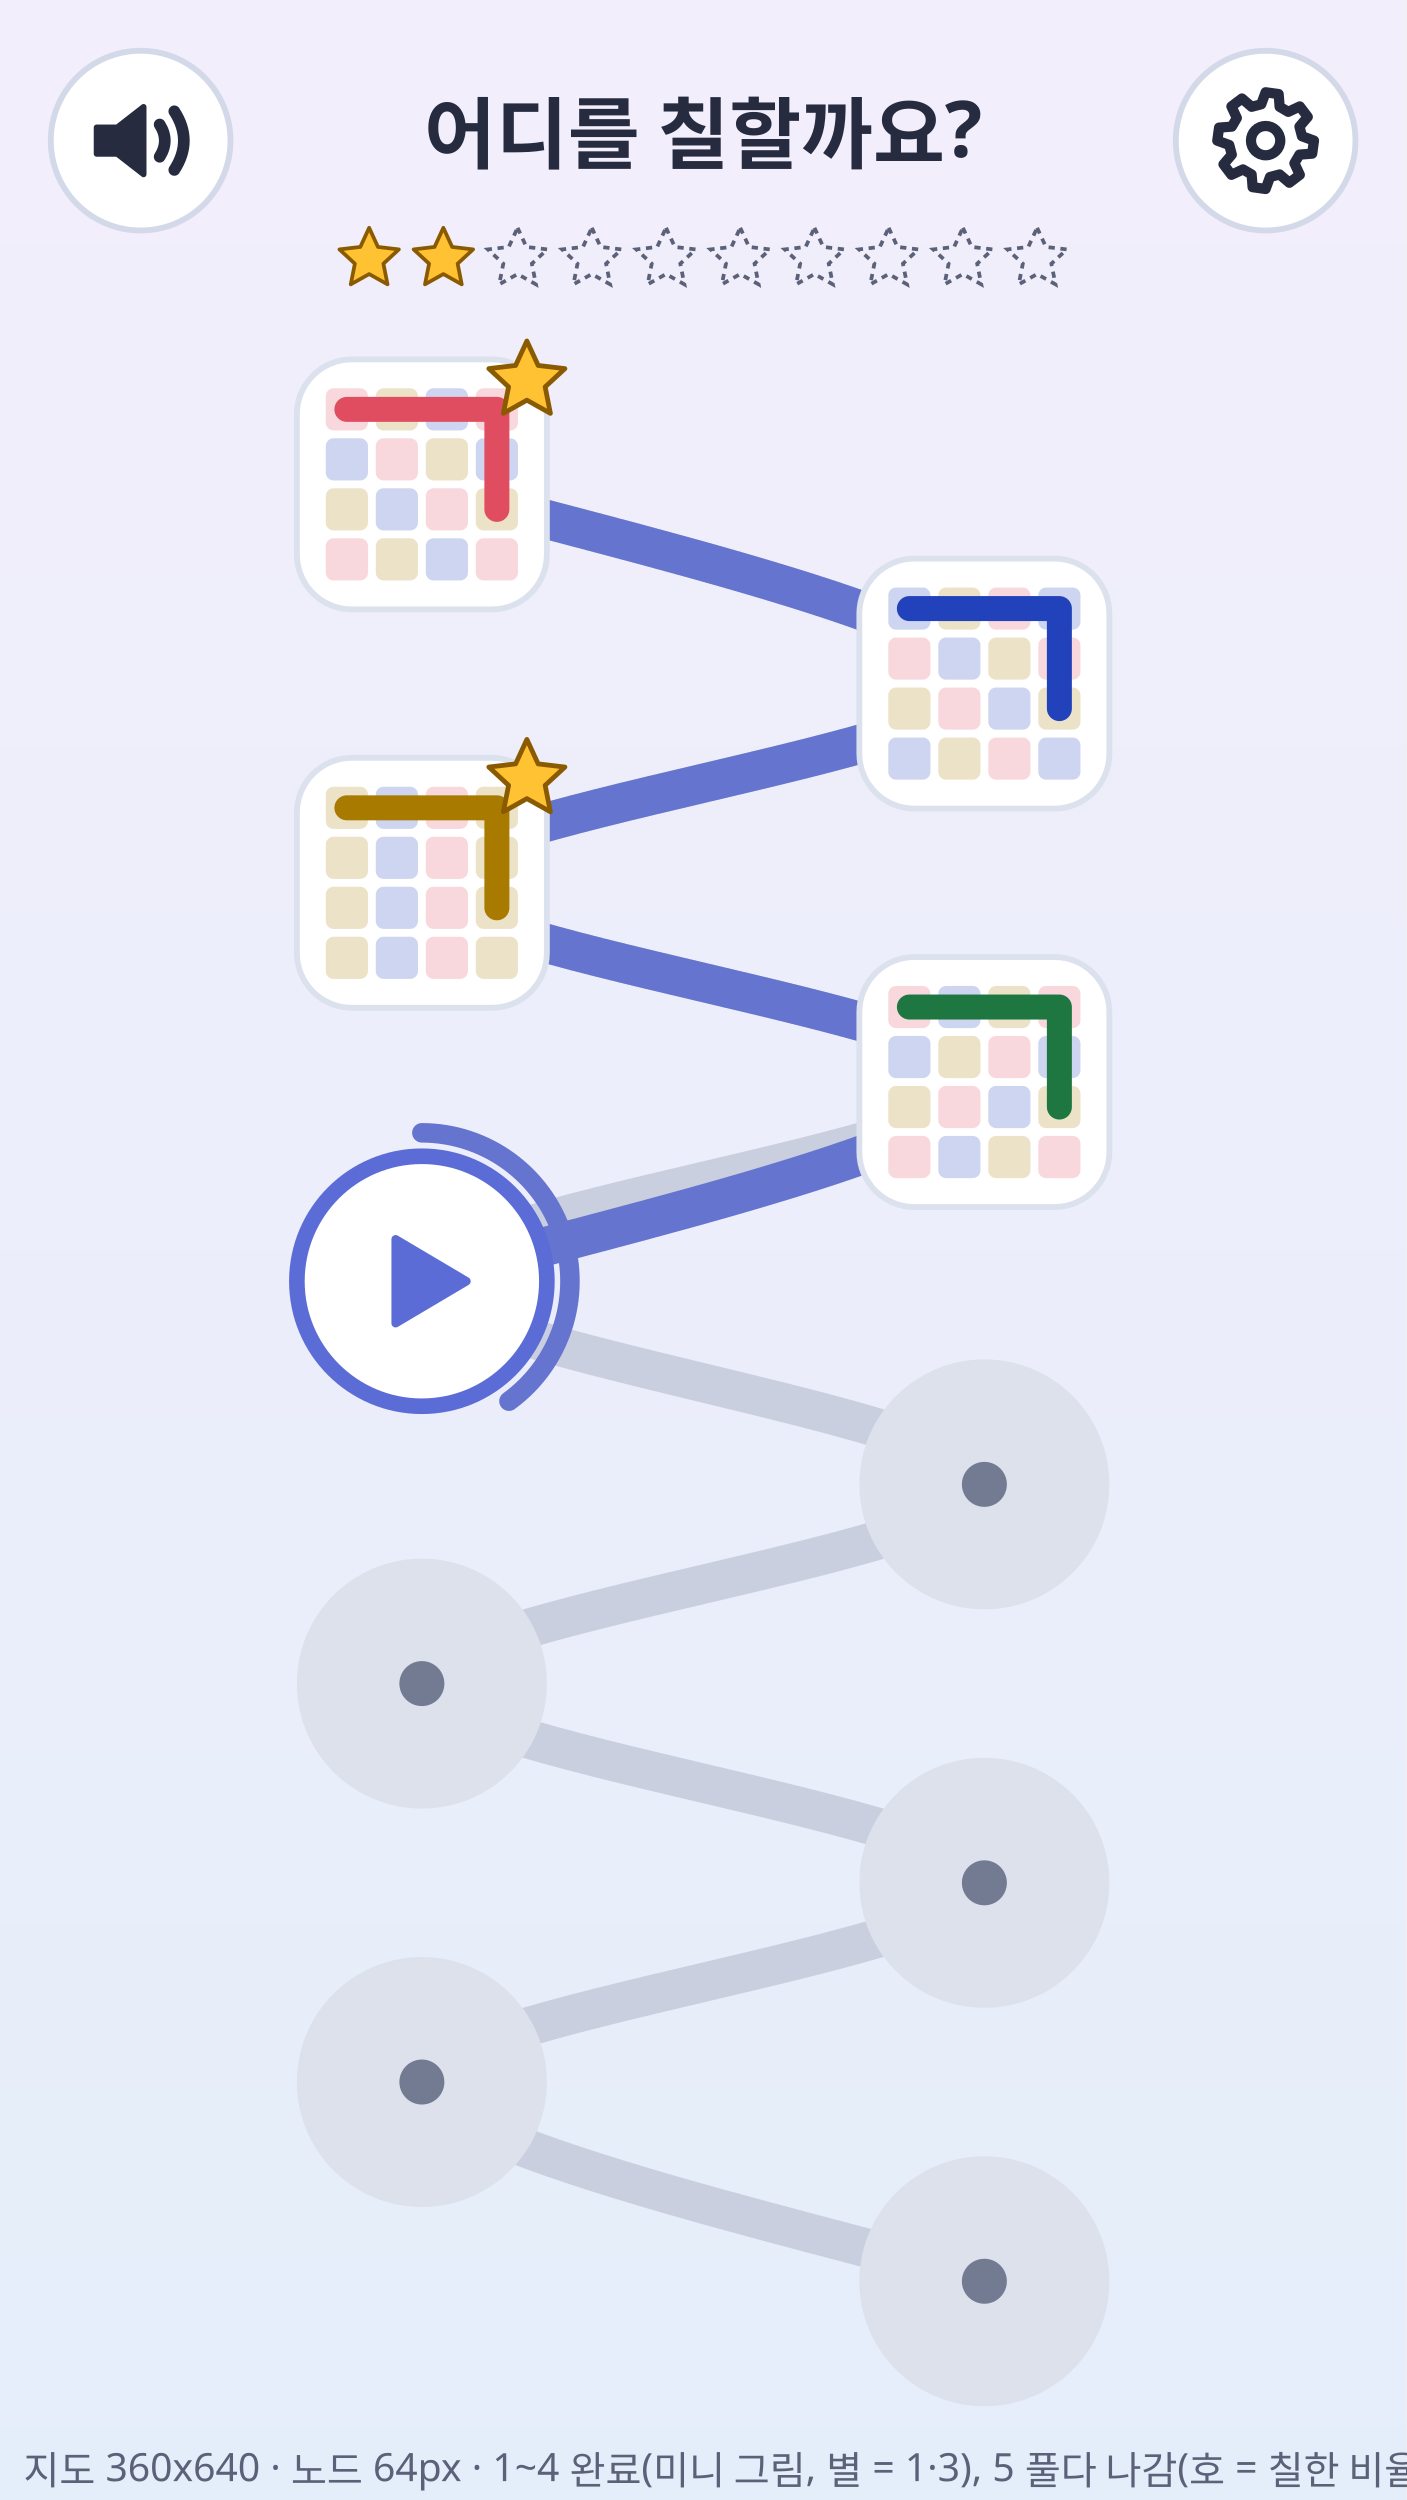
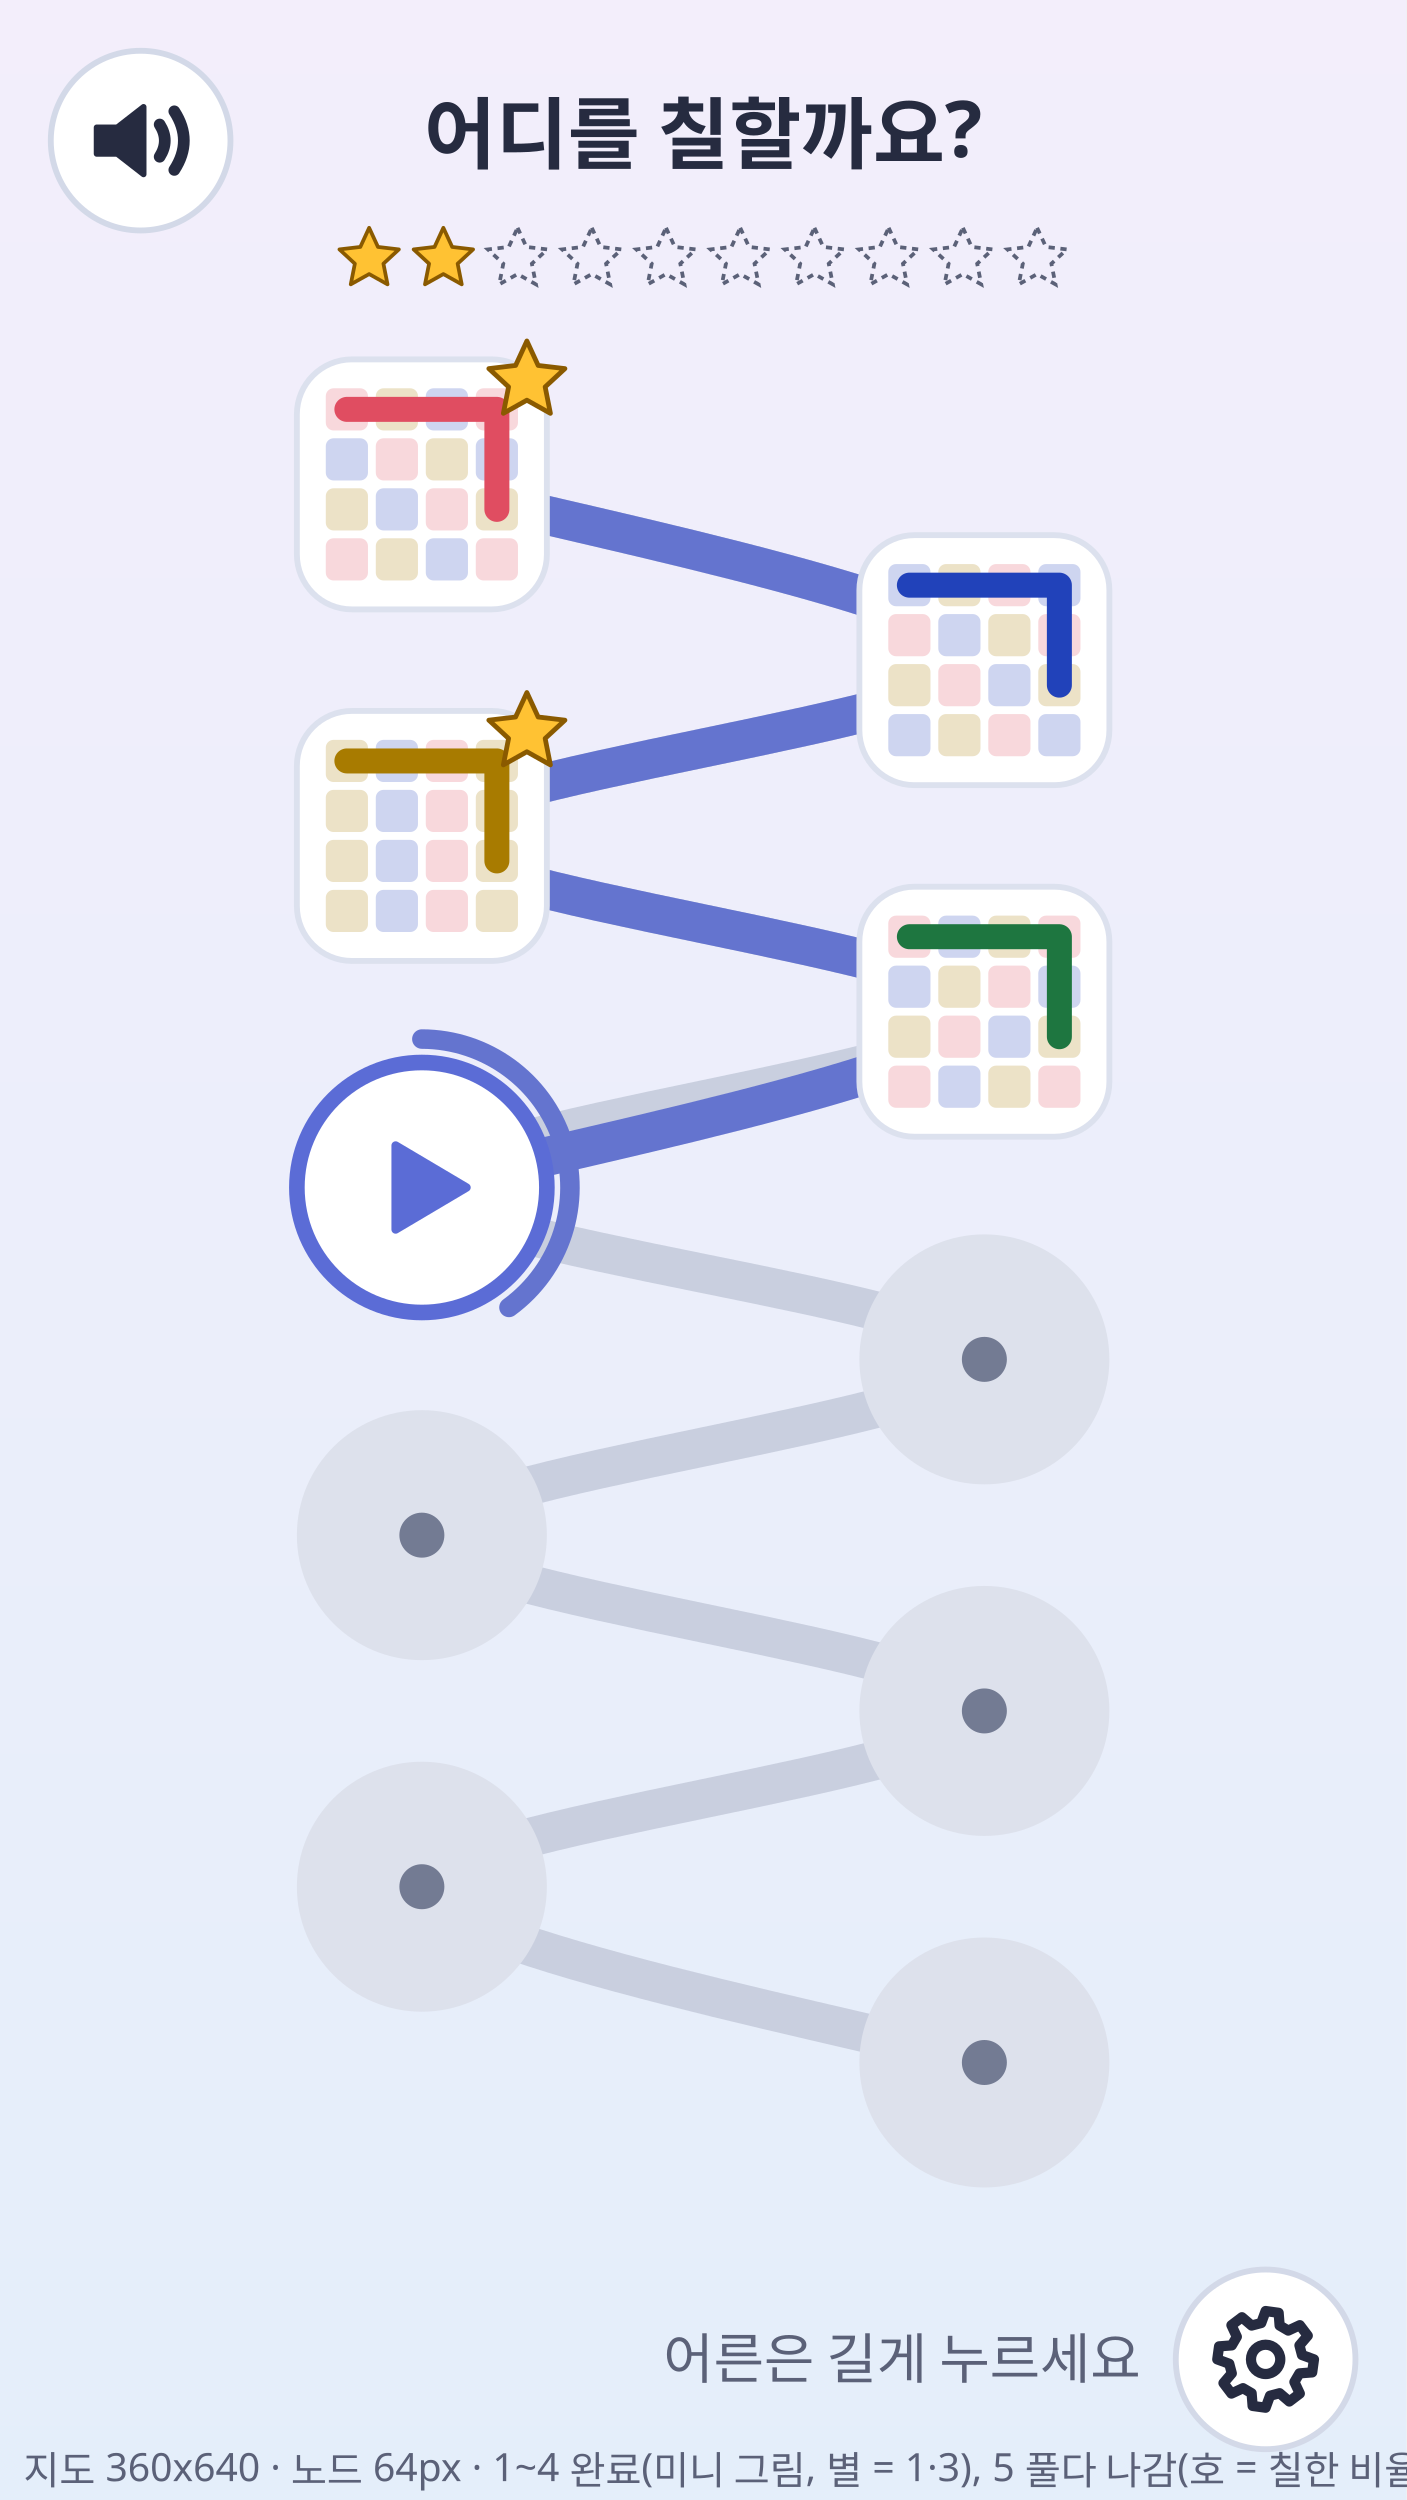
<svg xmlns="http://www.w3.org/2000/svg" width="360" height="640" viewBox="0 0 360 640" font-family="system-ui, sans-serif">
  <defs>
    <linearGradient id="bg" x1="0" y1="0" x2="0" y2="1">
      <stop offset="0" stop-color="#F3EEFB" />
      <stop offset="1" stop-color="#E4EEFA" />
    </linearGradient>
  </defs>
  <rect width="360" height="640" fill="url(#bg)" />
-   <path d="M108 124 C132.0 132.5 252.0 158.0 252 175 C252.0 192.0 108.0 209.0 108 226 C108.0 243.0 252.0 260.0 252 277 C252.0 294.0 108.0 310.8 108 328 C108.0 345.2 252.0 362.8 252 380 C252.0 397.2 108.0 414.0 108 431 C108.0 448.0 252.0 465.0 252 482 C252.0 499.0 108.0 516.0 108 533 C108.0 550.0 228.0 575.5 252 584" fill="none" stroke="#C9CFDF" stroke-width="10" stroke-linecap="round" />
-   <path d="M108 124 C132.0 132.5 252.0 158.0 252 175 C252.0 192.0 108.0 209.0 108 226 C108.0 243.0 252.0 260.0 252 277 C252.0 294.0 132.0 319.5 108 328" fill="none" stroke="#6474CF" stroke-width="10" stroke-linecap="round" />
+   <path d="M108 124 C132.0 131.5 252.0 154.0 252 169 C252.0 184.0 108.0 199.0 108 214 C108.0 229.0 252.0 244.0 252 259 C252.0 274.0 108.0 289.2 108 304 C108.0 318.8 252.0 333.2 252 348 C252.0 362.8 108.0 378.0 108 393 C108.0 408.0 252.0 423.0 252 438 C252.0 453.0 108.0 468.0 108 483 C108.0 498.0 228.0 520.5 252 528" fill="none" stroke="#C9CFDF" stroke-width="10" stroke-linecap="round" />
+   <path d="M108 124 C132.0 131.5 252.0 154.0 252 169 C252.0 184.0 108.0 199.0 108 214 C108.0 229.0 252.0 244.0 252 259 C252.0 274.0 132.0 296.5 108 304" fill="none" stroke="#6474CF" stroke-width="10" stroke-linecap="round" />
  <rect x="76" y="92" width="64" height="64" rx="14.08" fill="#FFFFFF" stroke="#DCE1EE" stroke-width="1.5" />
  <rect x="83.4" y="99.4" width="10.8" height="10.8" rx="2" fill="#F8D8DC" />
  <rect x="96.2" y="99.4" width="10.8" height="10.8" rx="2" fill="#ECE2C7" />
  <rect x="109.0" y="99.4" width="10.8" height="10.8" rx="2" fill="#CED5F0" />
  <rect x="121.8" y="99.4" width="10.8" height="10.8" rx="2" fill="#F8D8DC" />
  <rect x="83.4" y="112.2" width="10.8" height="10.8" rx="2" fill="#CED5F0" />
  <rect x="96.2" y="112.2" width="10.8" height="10.8" rx="2" fill="#F8D8DC" />
  <rect x="109.0" y="112.2" width="10.8" height="10.8" rx="2" fill="#ECE2C7" />
  <rect x="121.8" y="112.2" width="10.8" height="10.8" rx="2" fill="#CED5F0" />
  <rect x="83.4" y="125.0" width="10.8" height="10.8" rx="2" fill="#ECE2C7" />
  <rect x="96.2" y="125.0" width="10.8" height="10.8" rx="2" fill="#CED5F0" />
  <rect x="109.0" y="125.0" width="10.8" height="10.8" rx="2" fill="#F8D8DC" />
  <rect x="121.8" y="125.0" width="10.8" height="10.8" rx="2" fill="#ECE2C7" />
  <rect x="83.4" y="137.8" width="10.8" height="10.8" rx="2" fill="#F8D8DC" />
  <rect x="96.2" y="137.8" width="10.8" height="10.8" rx="2" fill="#ECE2C7" />
  <rect x="109.0" y="137.8" width="10.8" height="10.8" rx="2" fill="#CED5F0" />
  <rect x="121.8" y="137.8" width="10.8" height="10.8" rx="2" fill="#F8D8DC" />
  <polyline points="88.8,104.8 127.2,104.8 127.2,130.4" fill="none" stroke="#E04D61" stroke-width="6.4" stroke-linecap="round" stroke-linejoin="round" />
  <path d="M0 -0.96 L0.282 -0.348 L0.951 -0.269 L0.457 0.188 L0.588 0.849 L0 0.52 L-0.588 0.849 L-0.457 0.188 L-0.951 -0.269 L-0.282 -0.348 Z" transform="translate(134.88 97.12) scale(10.24)" fill="#FFC233" stroke="#8A5A00" stroke-width="0.12" stroke-linejoin="round" />
-   <rect x="220" y="143" width="64" height="64" rx="14.08" fill="#FFFFFF" stroke="#DCE1EE" stroke-width="1.5" />
-   <rect x="227.4" y="150.4" width="10.8" height="10.8" rx="2" fill="#CED5F0" />
-   <rect x="240.2" y="150.4" width="10.8" height="10.8" rx="2" fill="#ECE2C7" />
-   <rect x="253.0" y="150.4" width="10.8" height="10.8" rx="2" fill="#F8D8DC" />
-   <rect x="265.8" y="150.4" width="10.8" height="10.8" rx="2" fill="#CED5F0" />
-   <rect x="227.4" y="163.2" width="10.8" height="10.8" rx="2" fill="#F8D8DC" />
-   <rect x="240.2" y="163.2" width="10.8" height="10.8" rx="2" fill="#CED5F0" />
-   <rect x="253.0" y="163.2" width="10.8" height="10.8" rx="2" fill="#ECE2C7" />
-   <rect x="265.8" y="163.2" width="10.8" height="10.8" rx="2" fill="#F8D8DC" />
-   <rect x="227.4" y="176.0" width="10.8" height="10.8" rx="2" fill="#ECE2C7" />
-   <rect x="240.2" y="176.0" width="10.8" height="10.8" rx="2" fill="#F8D8DC" />
-   <rect x="253.0" y="176.0" width="10.8" height="10.8" rx="2" fill="#CED5F0" />
-   <rect x="265.8" y="176.0" width="10.8" height="10.8" rx="2" fill="#ECE2C7" />
-   <rect x="227.4" y="188.8" width="10.8" height="10.8" rx="2" fill="#CED5F0" />
-   <rect x="240.2" y="188.8" width="10.8" height="10.8" rx="2" fill="#ECE2C7" />
-   <rect x="253.0" y="188.8" width="10.8" height="10.8" rx="2" fill="#F8D8DC" />
-   <rect x="265.8" y="188.8" width="10.8" height="10.8" rx="2" fill="#CED5F0" />
-   <polyline points="232.8,155.8 271.2,155.8 271.2,181.4" fill="none" stroke="#2142BA" stroke-width="6.4" stroke-linecap="round" stroke-linejoin="round" />
-   <rect x="76" y="194" width="64" height="64" rx="14.08" fill="#FFFFFF" stroke="#DCE1EE" stroke-width="1.5" />
-   <rect x="83.4" y="201.4" width="10.8" height="10.8" rx="2" fill="#ECE2C7" />
-   <rect x="96.2" y="201.4" width="10.8" height="10.8" rx="2" fill="#CED5F0" />
-   <rect x="109.0" y="201.4" width="10.8" height="10.8" rx="2" fill="#F8D8DC" />
-   <rect x="121.8" y="201.4" width="10.8" height="10.8" rx="2" fill="#ECE2C7" />
-   <rect x="83.4" y="214.2" width="10.8" height="10.8" rx="2" fill="#ECE2C7" />
-   <rect x="96.2" y="214.2" width="10.8" height="10.8" rx="2" fill="#CED5F0" />
-   <rect x="109.0" y="214.2" width="10.8" height="10.8" rx="2" fill="#F8D8DC" />
-   <rect x="121.8" y="214.2" width="10.8" height="10.8" rx="2" fill="#ECE2C7" />
-   <rect x="83.4" y="227.0" width="10.8" height="10.8" rx="2" fill="#ECE2C7" />
-   <rect x="96.2" y="227.0" width="10.8" height="10.8" rx="2" fill="#CED5F0" />
-   <rect x="109.0" y="227.0" width="10.8" height="10.8" rx="2" fill="#F8D8DC" />
-   <rect x="121.8" y="227.0" width="10.8" height="10.8" rx="2" fill="#ECE2C7" />
-   <rect x="83.4" y="239.8" width="10.8" height="10.8" rx="2" fill="#ECE2C7" />
-   <rect x="96.2" y="239.8" width="10.8" height="10.8" rx="2" fill="#CED5F0" />
-   <rect x="109.0" y="239.8" width="10.8" height="10.8" rx="2" fill="#F8D8DC" />
-   <rect x="121.8" y="239.8" width="10.8" height="10.8" rx="2" fill="#ECE2C7" />
-   <polyline points="88.8,206.8 127.2,206.8 127.2,232.4" fill="none" stroke="#A87B00" stroke-width="6.4" stroke-linecap="round" stroke-linejoin="round" />
-   <path d="M0 -0.96 L0.282 -0.348 L0.951 -0.269 L0.457 0.188 L0.588 0.849 L0 0.52 L-0.588 0.849 L-0.457 0.188 L-0.951 -0.269 L-0.282 -0.348 Z" transform="translate(134.88 199.12) scale(10.24)" fill="#FFC233" stroke="#8A5A00" stroke-width="0.12" stroke-linejoin="round" />
-   <rect x="220" y="245" width="64" height="64" rx="14.08" fill="#FFFFFF" stroke="#DCE1EE" stroke-width="1.5" />
-   <rect x="227.4" y="252.4" width="10.8" height="10.8" rx="2" fill="#F8D8DC" />
-   <rect x="240.2" y="252.4" width="10.8" height="10.8" rx="2" fill="#CED5F0" />
-   <rect x="253.0" y="252.4" width="10.8" height="10.8" rx="2" fill="#ECE2C7" />
-   <rect x="265.8" y="252.4" width="10.8" height="10.8" rx="2" fill="#F8D8DC" />
-   <rect x="227.4" y="265.2" width="10.8" height="10.8" rx="2" fill="#CED5F0" />
-   <rect x="240.2" y="265.2" width="10.8" height="10.8" rx="2" fill="#ECE2C7" />
-   <rect x="253.0" y="265.2" width="10.8" height="10.8" rx="2" fill="#F8D8DC" />
-   <rect x="265.8" y="265.2" width="10.8" height="10.8" rx="2" fill="#CED5F0" />
-   <rect x="227.4" y="278.0" width="10.8" height="10.8" rx="2" fill="#ECE2C7" />
-   <rect x="240.2" y="278.0" width="10.8" height="10.8" rx="2" fill="#F8D8DC" />
-   <rect x="253.0" y="278.0" width="10.8" height="10.8" rx="2" fill="#CED5F0" />
-   <rect x="265.8" y="278.0" width="10.8" height="10.8" rx="2" fill="#ECE2C7" />
-   <rect x="227.4" y="290.8" width="10.8" height="10.8" rx="2" fill="#F8D8DC" />
-   <rect x="240.2" y="290.8" width="10.8" height="10.8" rx="2" fill="#CED5F0" />
-   <rect x="253.0" y="290.8" width="10.8" height="10.8" rx="2" fill="#ECE2C7" />
-   <rect x="265.8" y="290.8" width="10.8" height="10.8" rx="2" fill="#F8D8DC" />
-   <polyline points="232.8,257.8 271.2,257.8 271.2,283.4" fill="none" stroke="#1E7640" stroke-width="6.4" stroke-linecap="round" stroke-linejoin="round" />
-   <path d="M108 290 A38 38 0 0 1 130.3 358.7" fill="none" stroke="#6474CF" stroke-width="5" stroke-linecap="round" />
-   <circle cx="108" cy="328" r="32" fill="#FFFFFF" stroke="#5B6CD6" stroke-width="4" />
-   <path d="M-0.5 -0.8 L0.85 0 L-0.5 0.8 Z" transform="translate(108.0 328.0) scale(13.44)" fill="#5B6CD6" stroke="#5B6CD6" stroke-width="0.16" stroke-linejoin="round" />
-   <circle cx="252" cy="380" r="32" fill="#DDE1EC" />
-   <circle cx="252" cy="380" r="5.76" fill="#737B93" />
-   <circle cx="108" cy="431" r="32" fill="#DDE1EC" />
-   <circle cx="108" cy="431" r="5.76" fill="#737B93" />
-   <circle cx="252" cy="482" r="32" fill="#DDE1EC" />
-   <circle cx="252" cy="482" r="5.76" fill="#737B93" />
-   <circle cx="108" cy="533" r="32" fill="#DDE1EC" />
-   <circle cx="108" cy="533" r="5.76" fill="#737B93" />
-   <circle cx="252" cy="584" r="32" fill="#DDE1EC" />
-   <circle cx="252" cy="584" r="5.76" fill="#737B93" />
-   <circle cx="324" cy="36" r="23" fill="#FFFFFF" stroke="#D3D9E8" stroke-width="1.5" />
-   <g transform="translate(306 18) scale(0.750)">
+   <rect x="220" y="137" width="64" height="64" rx="14.08" fill="#FFFFFF" stroke="#DCE1EE" stroke-width="1.5" />
+   <rect x="227.4" y="144.4" width="10.8" height="10.8" rx="2" fill="#CED5F0" />
+   <rect x="240.2" y="144.4" width="10.8" height="10.8" rx="2" fill="#ECE2C7" />
+   <rect x="253.0" y="144.4" width="10.8" height="10.8" rx="2" fill="#F8D8DC" />
+   <rect x="265.8" y="144.4" width="10.8" height="10.8" rx="2" fill="#CED5F0" />
+   <rect x="227.4" y="157.2" width="10.8" height="10.8" rx="2" fill="#F8D8DC" />
+   <rect x="240.2" y="157.2" width="10.8" height="10.8" rx="2" fill="#CED5F0" />
+   <rect x="253.0" y="157.2" width="10.8" height="10.8" rx="2" fill="#ECE2C7" />
+   <rect x="265.8" y="157.2" width="10.8" height="10.8" rx="2" fill="#F8D8DC" />
+   <rect x="227.4" y="170.0" width="10.8" height="10.8" rx="2" fill="#ECE2C7" />
+   <rect x="240.2" y="170.0" width="10.8" height="10.8" rx="2" fill="#F8D8DC" />
+   <rect x="253.0" y="170.0" width="10.8" height="10.8" rx="2" fill="#CED5F0" />
+   <rect x="265.8" y="170.0" width="10.8" height="10.8" rx="2" fill="#ECE2C7" />
+   <rect x="227.4" y="182.8" width="10.8" height="10.8" rx="2" fill="#CED5F0" />
+   <rect x="240.2" y="182.8" width="10.8" height="10.8" rx="2" fill="#ECE2C7" />
+   <rect x="253.0" y="182.8" width="10.8" height="10.8" rx="2" fill="#F8D8DC" />
+   <rect x="265.8" y="182.8" width="10.8" height="10.8" rx="2" fill="#CED5F0" />
+   <polyline points="232.8,149.8 271.2,149.8 271.2,175.4" fill="none" stroke="#2142BA" stroke-width="6.4" stroke-linecap="round" stroke-linejoin="round" />
+   <rect x="76" y="182" width="64" height="64" rx="14.08" fill="#FFFFFF" stroke="#DCE1EE" stroke-width="1.5" />
+   <rect x="83.4" y="189.4" width="10.8" height="10.8" rx="2" fill="#ECE2C7" />
+   <rect x="96.2" y="189.4" width="10.8" height="10.8" rx="2" fill="#CED5F0" />
+   <rect x="109.0" y="189.4" width="10.8" height="10.8" rx="2" fill="#F8D8DC" />
+   <rect x="121.8" y="189.4" width="10.8" height="10.8" rx="2" fill="#ECE2C7" />
+   <rect x="83.4" y="202.2" width="10.8" height="10.8" rx="2" fill="#ECE2C7" />
+   <rect x="96.2" y="202.2" width="10.8" height="10.8" rx="2" fill="#CED5F0" />
+   <rect x="109.0" y="202.2" width="10.8" height="10.8" rx="2" fill="#F8D8DC" />
+   <rect x="121.8" y="202.2" width="10.8" height="10.8" rx="2" fill="#ECE2C7" />
+   <rect x="83.4" y="215.0" width="10.8" height="10.8" rx="2" fill="#ECE2C7" />
+   <rect x="96.2" y="215.0" width="10.8" height="10.8" rx="2" fill="#CED5F0" />
+   <rect x="109.0" y="215.0" width="10.8" height="10.8" rx="2" fill="#F8D8DC" />
+   <rect x="121.8" y="215.0" width="10.8" height="10.8" rx="2" fill="#ECE2C7" />
+   <rect x="83.4" y="227.8" width="10.8" height="10.8" rx="2" fill="#ECE2C7" />
+   <rect x="96.2" y="227.8" width="10.8" height="10.8" rx="2" fill="#CED5F0" />
+   <rect x="109.0" y="227.8" width="10.8" height="10.8" rx="2" fill="#F8D8DC" />
+   <rect x="121.8" y="227.8" width="10.8" height="10.8" rx="2" fill="#ECE2C7" />
+   <polyline points="88.8,194.8 127.2,194.8 127.2,220.4" fill="none" stroke="#A87B00" stroke-width="6.4" stroke-linecap="round" stroke-linejoin="round" />
+   <path d="M0 -0.96 L0.282 -0.348 L0.951 -0.269 L0.457 0.188 L0.588 0.849 L0 0.52 L-0.588 0.849 L-0.457 0.188 L-0.951 -0.269 L-0.282 -0.348 Z" transform="translate(134.88 187.12) scale(10.24)" fill="#FFC233" stroke="#8A5A00" stroke-width="0.12" stroke-linejoin="round" />
+   <rect x="220" y="227" width="64" height="64" rx="14.08" fill="#FFFFFF" stroke="#DCE1EE" stroke-width="1.5" />
+   <rect x="227.4" y="234.4" width="10.8" height="10.8" rx="2" fill="#F8D8DC" />
+   <rect x="240.2" y="234.4" width="10.8" height="10.8" rx="2" fill="#CED5F0" />
+   <rect x="253.0" y="234.4" width="10.8" height="10.8" rx="2" fill="#ECE2C7" />
+   <rect x="265.8" y="234.4" width="10.8" height="10.8" rx="2" fill="#F8D8DC" />
+   <rect x="227.4" y="247.2" width="10.8" height="10.8" rx="2" fill="#CED5F0" />
+   <rect x="240.2" y="247.2" width="10.8" height="10.8" rx="2" fill="#ECE2C7" />
+   <rect x="253.0" y="247.2" width="10.8" height="10.8" rx="2" fill="#F8D8DC" />
+   <rect x="265.8" y="247.2" width="10.8" height="10.8" rx="2" fill="#CED5F0" />
+   <rect x="227.4" y="260.0" width="10.8" height="10.8" rx="2" fill="#ECE2C7" />
+   <rect x="240.2" y="260.0" width="10.8" height="10.8" rx="2" fill="#F8D8DC" />
+   <rect x="253.0" y="260.0" width="10.8" height="10.8" rx="2" fill="#CED5F0" />
+   <rect x="265.8" y="260.0" width="10.8" height="10.8" rx="2" fill="#ECE2C7" />
+   <rect x="227.4" y="272.8" width="10.8" height="10.8" rx="2" fill="#F8D8DC" />
+   <rect x="240.2" y="272.8" width="10.8" height="10.8" rx="2" fill="#CED5F0" />
+   <rect x="253.0" y="272.8" width="10.8" height="10.8" rx="2" fill="#ECE2C7" />
+   <rect x="265.8" y="272.8" width="10.8" height="10.8" rx="2" fill="#F8D8DC" />
+   <polyline points="232.8,239.8 271.2,239.8 271.2,265.4" fill="none" stroke="#1E7640" stroke-width="6.4" stroke-linecap="round" stroke-linejoin="round" />
+   <path d="M108 266 A38 38 0 0 1 130.3 334.7" fill="none" stroke="#6474CF" stroke-width="5" stroke-linecap="round" />
+   <circle cx="108" cy="304" r="32" fill="#FFFFFF" stroke="#5B6CD6" stroke-width="4" />
+   <path d="M-0.5 -0.8 L0.85 0 L-0.5 0.8 Z" transform="translate(108.0 304.0) scale(13.44)" fill="#5B6CD6" stroke="#5B6CD6" stroke-width="0.16" stroke-linejoin="round" />
+   <circle cx="252" cy="348" r="32" fill="#DDE1EC" />
+   <circle cx="252" cy="348" r="5.76" fill="#737B93" />
+   <circle cx="108" cy="393" r="32" fill="#DDE1EC" />
+   <circle cx="108" cy="393" r="5.76" fill="#737B93" />
+   <circle cx="252" cy="438" r="32" fill="#DDE1EC" />
+   <circle cx="252" cy="438" r="5.76" fill="#737B93" />
+   <circle cx="108" cy="483" r="32" fill="#DDE1EC" />
+   <circle cx="108" cy="483" r="5.76" fill="#737B93" />
+   <circle cx="252" cy="528" r="32" fill="#DDE1EC" />
+   <circle cx="252" cy="528" r="5.76" fill="#737B93" />
+   <circle cx="324" cy="604" r="23" fill="#FFFFFF" stroke="#D3D9E8" stroke-width="1.5" />
+   <g transform="translate(306 586) scale(0.750)">
    <path d="M24.00 7.50 L28.44 8.11 L28.78 12.45 L31.72 14.17 L35.67 12.33 L38.38 15.91 L35.55 19.22 L36.41 22.50 L40.50 24.00 L39.89 28.44 L35.55 28.78 L33.83 31.72 L35.67 35.67 L32.09 38.38 L28.78 35.55 L25.50 36.41 L24.00 40.50 L19.56 39.89 L19.22 35.55 L16.28 33.83 L12.33 35.67 L9.62 32.09 L12.45 28.78 L11.59 25.50 L7.50 24.00 L8.11 19.56 L12.45 19.22 L14.17 16.28 L12.33 12.33 L15.91 9.62 L19.22 12.45 L22.50 11.59 Z" fill="none" stroke="#262B40" stroke-width="3.5" stroke-linejoin="round" />
    <circle cx="24" cy="24" r="5" fill="none" stroke="#262B40" stroke-width="3.5" />
  </g>
  <circle cx="36" cy="36" r="23" fill="#FFFFFF" stroke="#D3D9E8" stroke-width="1.5" />
  <g transform="translate(18 18) scale(0.750)">
    <path d="M9 19.5 H16 L25 12.5 V35.5 L16 28.5 H9 Z" fill="#262B40" stroke="#262B40" stroke-width="2" stroke-linejoin="round" />
    <path d="M30.5 18.5 Q34 24 30.5 29.5" fill="none" stroke="#262B40" stroke-width="4" stroke-linecap="round" stroke-linejoin="round" />
    <path d="M35.5 14 Q42 24 35.5 34" fill="none" stroke="#262B40" stroke-width="4" stroke-linecap="round" stroke-linejoin="round" />
  </g>
+   <text x="292" y="608.9" text-anchor="end" font-size="14" fill="#5B6178">어른은 길게 누르세요</text>
  <path d="M0 -0.96 L0.282 -0.348 L0.951 -0.269 L0.457 0.188 L0.588 0.849 L0 0.52 L-0.588 0.849 L-0.457 0.188 L-0.951 -0.269 L-0.282 -0.348 Z" transform="translate(94.5 66) scale(8)" fill="#FFC233" stroke="#8A5A00" stroke-width="0.12" stroke-linejoin="round" />
  <path d="M0 -0.96 L0.282 -0.348 L0.951 -0.269 L0.457 0.188 L0.588 0.849 L0 0.52 L-0.588 0.849 L-0.457 0.188 L-0.951 -0.269 L-0.282 -0.348 Z" transform="translate(113.5 66) scale(8)" fill="#FFC233" stroke="#8A5A00" stroke-width="0.12" stroke-linejoin="round" />
  <path d="M0 -0.96 L0.282 -0.348 L0.951 -0.269 L0.457 0.188 L0.588 0.849 L0 0.52 L-0.588 0.849 L-0.457 0.188 L-0.951 -0.269 L-0.282 -0.348 Z" transform="translate(132.5 66) scale(8)" fill="none" stroke="#5B6178" stroke-width="0.12" stroke-dasharray="0.2 0.18" />
  <path d="M0 -0.96 L0.282 -0.348 L0.951 -0.269 L0.457 0.188 L0.588 0.849 L0 0.52 L-0.588 0.849 L-0.457 0.188 L-0.951 -0.269 L-0.282 -0.348 Z" transform="translate(151.5 66) scale(8)" fill="none" stroke="#5B6178" stroke-width="0.12" stroke-dasharray="0.2 0.18" />
  <path d="M0 -0.96 L0.282 -0.348 L0.951 -0.269 L0.457 0.188 L0.588 0.849 L0 0.52 L-0.588 0.849 L-0.457 0.188 L-0.951 -0.269 L-0.282 -0.348 Z" transform="translate(170.5 66) scale(8)" fill="none" stroke="#5B6178" stroke-width="0.12" stroke-dasharray="0.2 0.18" />
  <path d="M0 -0.96 L0.282 -0.348 L0.951 -0.269 L0.457 0.188 L0.588 0.849 L0 0.52 L-0.588 0.849 L-0.457 0.188 L-0.951 -0.269 L-0.282 -0.348 Z" transform="translate(189.5 66) scale(8)" fill="none" stroke="#5B6178" stroke-width="0.12" stroke-dasharray="0.2 0.18" />
  <path d="M0 -0.96 L0.282 -0.348 L0.951 -0.269 L0.457 0.188 L0.588 0.849 L0 0.52 L-0.588 0.849 L-0.457 0.188 L-0.951 -0.269 L-0.282 -0.348 Z" transform="translate(208.5 66) scale(8)" fill="none" stroke="#5B6178" stroke-width="0.12" stroke-dasharray="0.2 0.18" />
  <path d="M0 -0.96 L0.282 -0.348 L0.951 -0.269 L0.457 0.188 L0.588 0.849 L0 0.52 L-0.588 0.849 L-0.457 0.188 L-0.951 -0.269 L-0.282 -0.348 Z" transform="translate(227.5 66) scale(8)" fill="none" stroke="#5B6178" stroke-width="0.12" stroke-dasharray="0.2 0.18" />
  <path d="M0 -0.96 L0.282 -0.348 L0.951 -0.269 L0.457 0.188 L0.588 0.849 L0 0.52 L-0.588 0.849 L-0.457 0.188 L-0.951 -0.269 L-0.282 -0.348 Z" transform="translate(246.5 66) scale(8)" fill="none" stroke="#5B6178" stroke-width="0.12" stroke-dasharray="0.2 0.18" />
  <path d="M0 -0.96 L0.282 -0.348 L0.951 -0.269 L0.457 0.188 L0.588 0.849 L0 0.52 L-0.588 0.849 L-0.457 0.188 L-0.951 -0.269 L-0.282 -0.348 Z" transform="translate(265.5 66) scale(8)" fill="none" stroke="#5B6178" stroke-width="0.12" stroke-dasharray="0.2 0.18" />
  <text x="180" y="41.6" text-anchor="middle" font-size="20" font-weight="700" fill="#262B40">어디를 칠할까요?</text>
  <text x="6" y="636" font-size="10" fill="#5B6178">지도 360x640 · 노드 64px · 1~4 완료(미니 그림, 별 = 1·3), 5 풀다 나감(호 = 칠한 비율 40 %), 6~10 잠김</text>
</svg>
